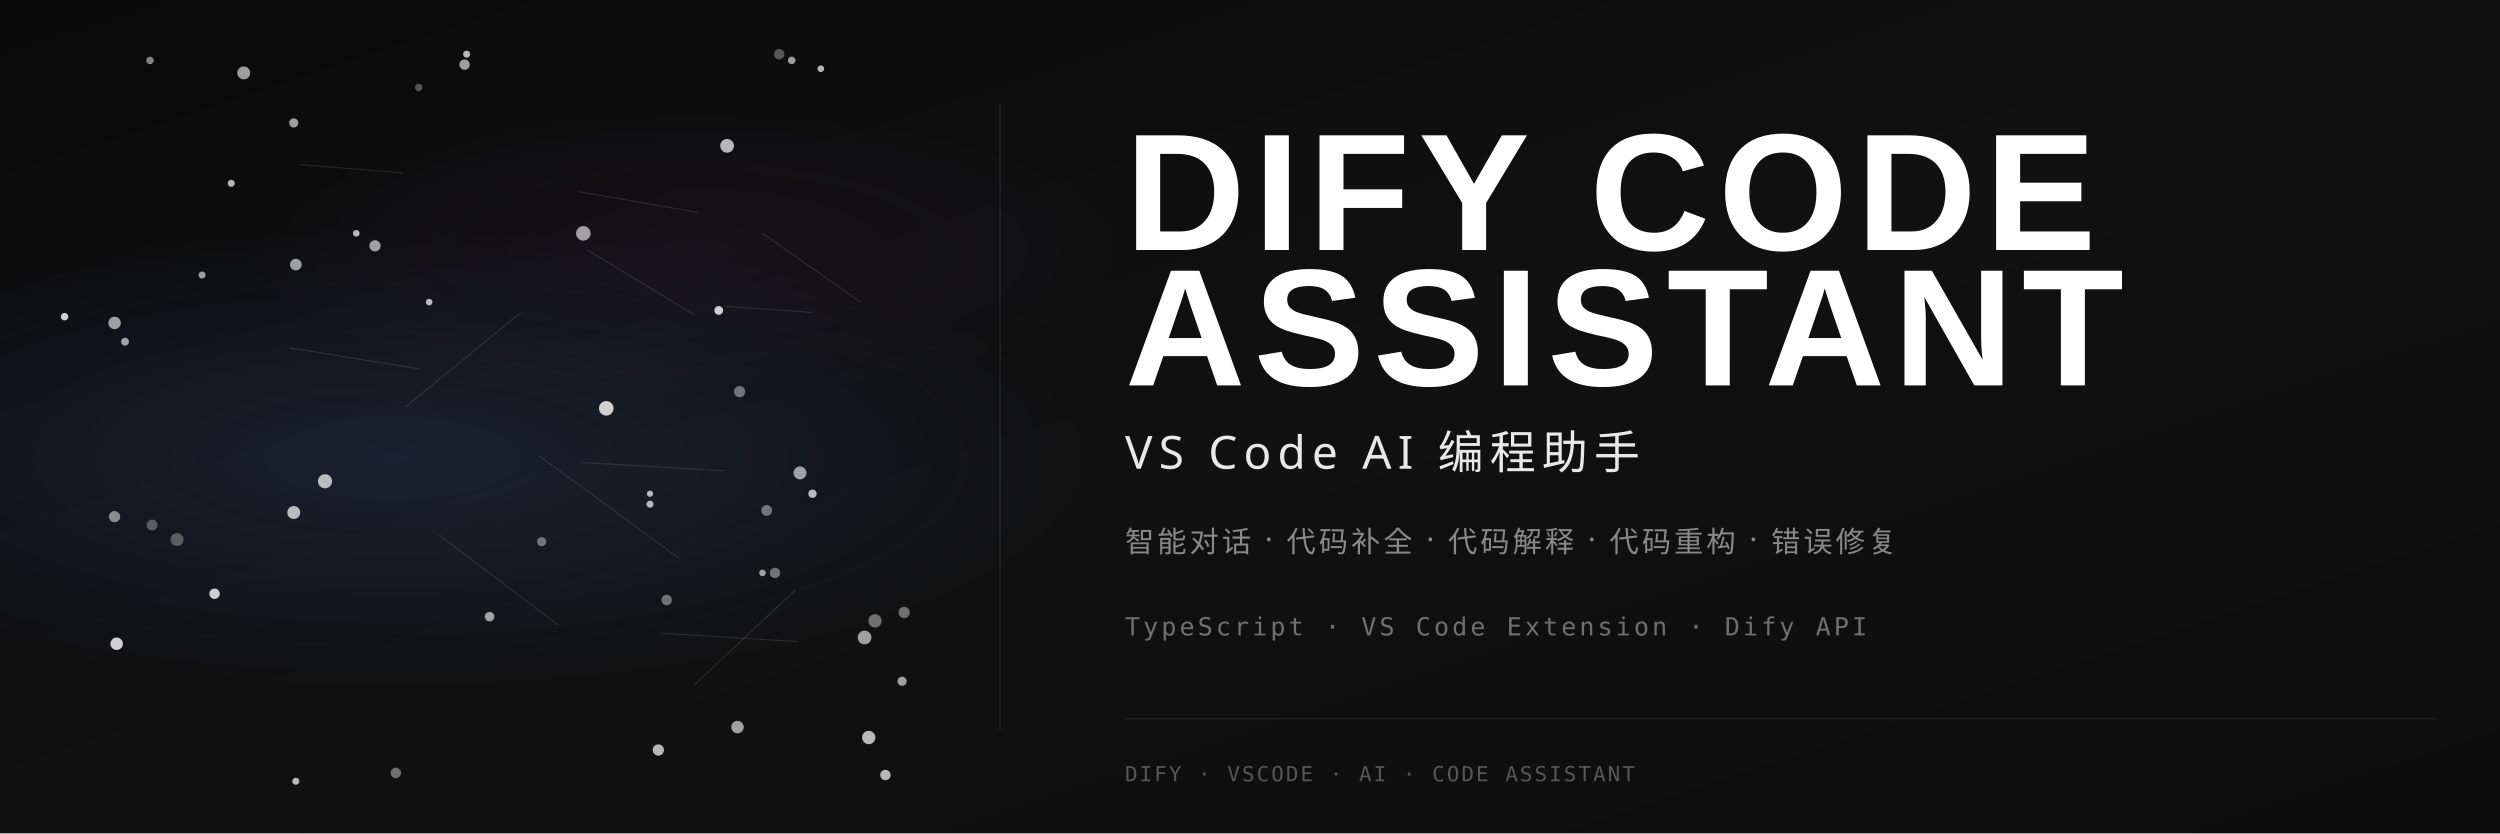
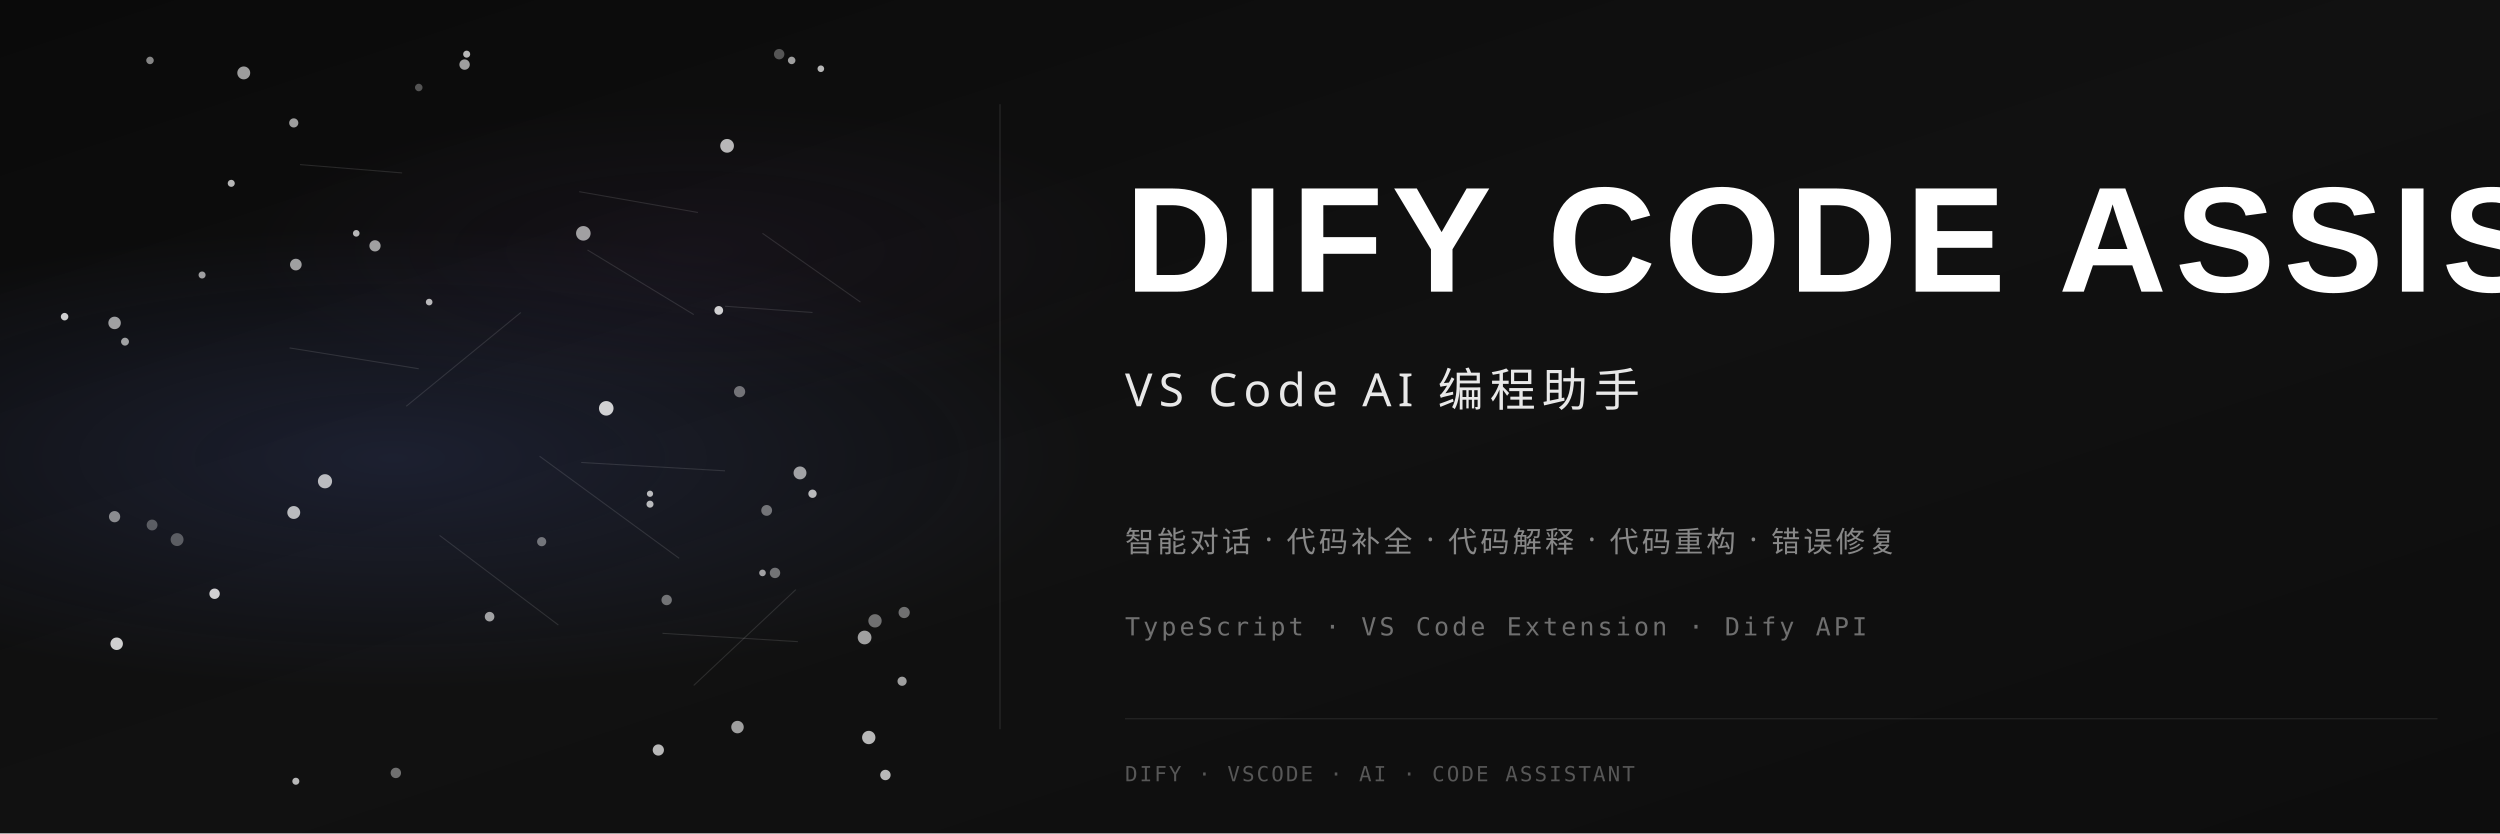
<svg xmlns="http://www.w3.org/2000/svg" viewBox="0 0 1200 400" width="1200" height="400">
  <defs>
    <linearGradient id="bg" x1="0%" y1="0%" x2="100%" y2="100%">
      <stop offset="0%" style="stop-color:#0a0a0a" />
      <stop offset="50%" style="stop-color:#111111" />
      <stop offset="100%" style="stop-color:#0d0d0d" />
    </linearGradient>
    <radialGradient id="glow1" cx="16%" cy="55%" r="28%">
      <stop offset="0%" style="stop-color:#667eea;stop-opacity:0.15" />
      <stop offset="100%" style="stop-color:#667eea;stop-opacity:0" />
    </radialGradient>
    <radialGradient id="glow2" cx="28%" cy="30%" r="18%">
      <stop offset="0%" style="stop-color:#764ba2;stop-opacity:0.08" />
      <stop offset="100%" style="stop-color:#764ba2;stop-opacity:0" />
    </radialGradient>
  </defs>
  <rect width="1200" height="400" fill="url(#bg)" />
  <rect width="1200" height="400" fill="url(#glow1)" />
  <rect width="1200" height="400" fill="url(#glow2)" />
  <circle cx="111" cy="88" r="1.7" fill="white" opacity="0.7" />
  <circle cx="372" cy="275" r="2.5" fill="white" opacity="0.4" />
  <circle cx="201" cy="42" r="1.8" fill="white" opacity="0.3" />
  <circle cx="56" cy="309" r="3.0" fill="white" opacity="0.8" />
  <circle cx="390" cy="237" r="2.0" fill="white" opacity="0.7" />
  <circle cx="60" cy="164" r="1.9" fill="white" opacity="0.6" />
  <circle cx="235" cy="296" r="2.3" fill="white" opacity="0.6" />
  <circle cx="72" cy="29" r="1.8" fill="white" opacity="0.5" />
  <circle cx="320" cy="288" r="2.5" fill="white" opacity="0.4" />
  <circle cx="206" cy="145" r="1.6" fill="white" opacity="0.7" />
  <circle cx="433" cy="327" r="2.2" fill="white" opacity="0.6" />
  <circle cx="55" cy="248" r="2.7" fill="white" opacity="0.5" />
  <circle cx="434" cy="294" r="2.7" fill="white" opacity="0.4" />
  <circle cx="380" cy="29" r="1.8" fill="white" opacity="0.6" />
  <circle cx="280" cy="112" r="3.5" fill="white" opacity="0.6" />
  <circle cx="415" cy="306" r="3.3" fill="white" opacity="0.6" />
  <circle cx="374" cy="26" r="2.5" fill="white" opacity="0.3" />
  <circle cx="260" cy="260" r="2.2" fill="white" opacity="0.4" />
  <circle cx="312" cy="237" r="1.5" fill="white" opacity="0.7" />
  <circle cx="291" cy="196" r="3.5" fill="white" opacity="0.8" />
  <circle cx="31" cy="152" r="1.8" fill="white" opacity="0.8" />
  <circle cx="55" cy="155" r="3.0" fill="white" opacity="0.6" />
  <circle cx="312" cy="242" r="1.7" fill="white" opacity="0.7" />
  <circle cx="156" cy="231" r="3.4" fill="white" opacity="0.7" />
  <circle cx="368" cy="245" r="2.6" fill="white" opacity="0.4" />
  <circle cx="349" cy="70" r="3.3" fill="white" opacity="0.7" />
  <circle cx="142" cy="127" r="2.8" fill="white" opacity="0.6" />
  <circle cx="171" cy="112" r="1.6" fill="white" opacity="0.7" />
  <circle cx="355" cy="188" r="2.7" fill="white" opacity="0.4" />
  <circle cx="425" cy="372" r="2.5" fill="white" opacity="0.7" />
  <circle cx="73" cy="252" r="2.6" fill="white" opacity="0.3" />
  <circle cx="97" cy="132" r="1.7" fill="white" opacity="0.6" />
  <circle cx="384" cy="227" r="3.1" fill="white" opacity="0.6" />
  <circle cx="354" cy="349" r="3.0" fill="white" opacity="0.6" />
  <circle cx="85" cy="259" r="3.1" fill="white" opacity="0.3" />
  <circle cx="190" cy="371" r="2.5" fill="white" opacity="0.4" />
  <circle cx="223" cy="31" r="2.5" fill="white" opacity="0.6" />
  <circle cx="316" cy="360" r="2.7" fill="white" opacity="0.7" />
  <circle cx="117" cy="35" r="3.1" fill="white" opacity="0.6" />
  <circle cx="417" cy="354" r="3.2" fill="white" opacity="0.7" />
  <circle cx="345" cy="149" r="2.1" fill="white" opacity="0.8" />
  <circle cx="224" cy="26" r="1.7" fill="white" opacity="0.7" />
  <circle cx="142" cy="375" r="1.7" fill="white" opacity="0.7" />
  <circle cx="141" cy="246" r="3.1" fill="white" opacity="0.7" />
  <circle cx="180" cy="118" r="2.7" fill="white" opacity="0.6" />
  <circle cx="103" cy="285" r="2.5" fill="white" opacity="0.8" />
  <circle cx="141" cy="59" r="2.2" fill="white" opacity="0.6" />
  <circle cx="366" cy="275" r="1.6" fill="white" opacity="0.6" />
  <circle cx="420" cy="298" r="3.2" fill="white" opacity="0.4" />
  <circle cx="394" cy="33" r="1.6" fill="white" opacity="0.7" />
  <line x1="318" y1="304" x2="383" y2="308" stroke="white" stroke-width="0.5" opacity="0.12" />
  <line x1="211" y1="257" x2="268" y2="300" stroke="white" stroke-width="0.5" opacity="0.12" />
  <line x1="282" y1="120" x2="333" y2="151" stroke="white" stroke-width="0.5" opacity="0.12" />
  <line x1="333" y1="329" x2="382" y2="283" stroke="white" stroke-width="0.5" opacity="0.12" />
  <line x1="259" y1="219" x2="326" y2="268" stroke="white" stroke-width="0.5" opacity="0.12" />
  <line x1="195" y1="195" x2="250" y2="150" stroke="white" stroke-width="0.5" opacity="0.12" />
  <line x1="144" y1="79" x2="193" y2="83" stroke="white" stroke-width="0.5" opacity="0.12" />
  <line x1="278" y1="92" x2="335" y2="102" stroke="white" stroke-width="0.5" opacity="0.12" />
  <line x1="279" y1="222" x2="348" y2="226" stroke="white" stroke-width="0.5" opacity="0.12" />
  <line x1="139" y1="167" x2="201" y2="177" stroke="white" stroke-width="0.5" opacity="0.12" />
  <line x1="366" y1="112" x2="413" y2="145" stroke="white" stroke-width="0.5" opacity="0.12" />
  <line x1="348" y1="147" x2="390" y2="150" stroke="white" stroke-width="0.5" opacity="0.12" />
  <line x1="480" y1="50" x2="480" y2="350" stroke="white" stroke-width="0.5" opacity="0.12" />
-   <text x="540" y="120" font-family="'SF Pro Display','Helvetica Neue',Arial,sans-serif" font-size="80" font-weight="800" fill="white" letter-spacing="4">DIFY CODE</text>
-   <text x="540" y="185" font-family="'SF Pro Display','Helvetica Neue',Arial,sans-serif" font-size="80" font-weight="800" fill="white" letter-spacing="4">ASSISTANT</text>
-   <text x="540" y="225" font-family="'Noto Sans SC','PingFang SC','Microsoft YaHei',sans-serif" font-size="22" font-weight="500" fill="white" opacity="0.9" letter-spacing="3">VS Code AI 编程助手</text>
+   <text x="540" y="140" font-family="'SF Pro Display','Helvetica Neue',Arial,sans-serif" font-size="72" font-weight="800" fill="white" letter-spacing="4">DIFY CODE ASSISTANT</text>
+   <text x="540" y="195" font-family="'Noto Sans SC','PingFang SC','Microsoft YaHei',sans-serif" font-size="22" font-weight="500" fill="white" opacity="0.9" letter-spacing="3">VS Code AI 编程助手</text>
  <text x="540" y="265" font-family="'Noto Sans SC','PingFang SC','Microsoft YaHei',sans-serif" font-size="14" font-weight="300" fill="white" opacity="0.5" letter-spacing="1.5">智能对话 · 代码补全 · 代码解释 · 代码重构 · 错误修复</text>
  <text x="540" y="305" font-family="'SF Mono','Fira Code','Consolas',monospace" font-size="12" fill="white" opacity="0.4" letter-spacing="1.5">TypeScript · VS Code Extension · Dify API</text>
  <line x1="540" y1="345" x2="1170" y2="345" stroke="white" stroke-width="0.5" opacity="0.1" />
  <text x="540" y="375" font-family="'SF Mono','Fira Code','Consolas',monospace" font-size="10" fill="white" opacity="0.3" letter-spacing="1">DIFY · VSCODE · AI · CODE ASSISTANT</text>
</svg>
